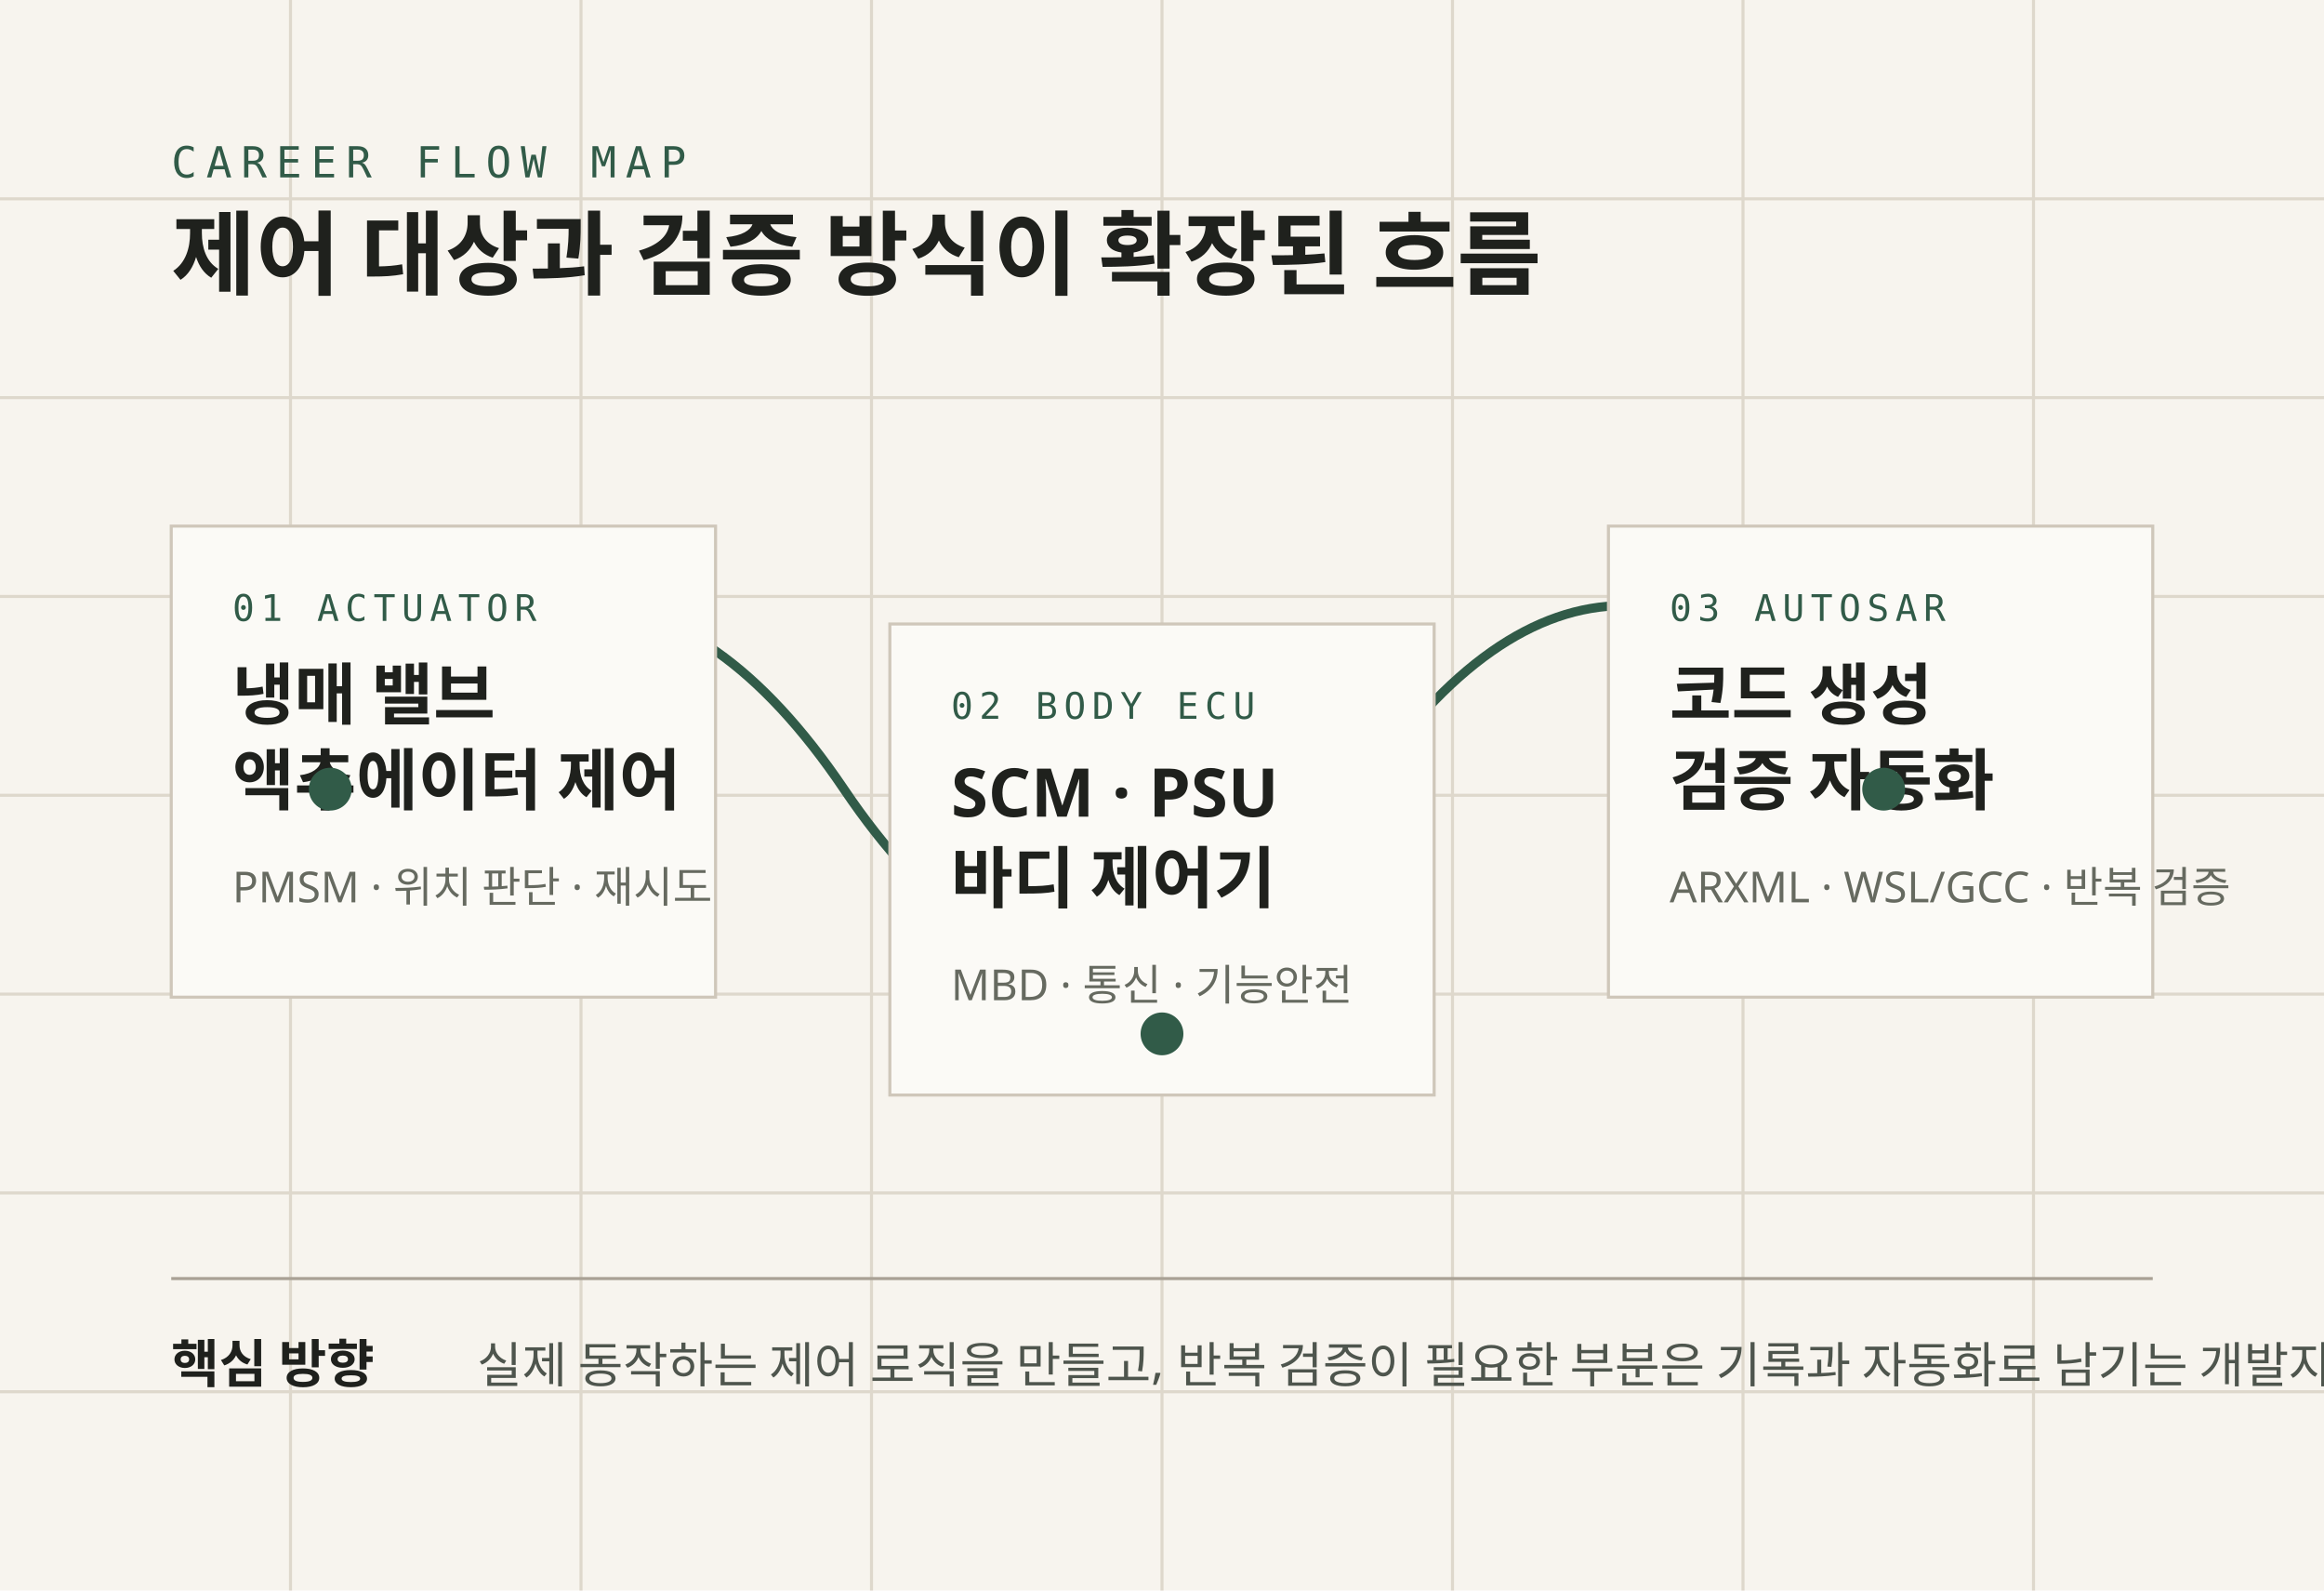
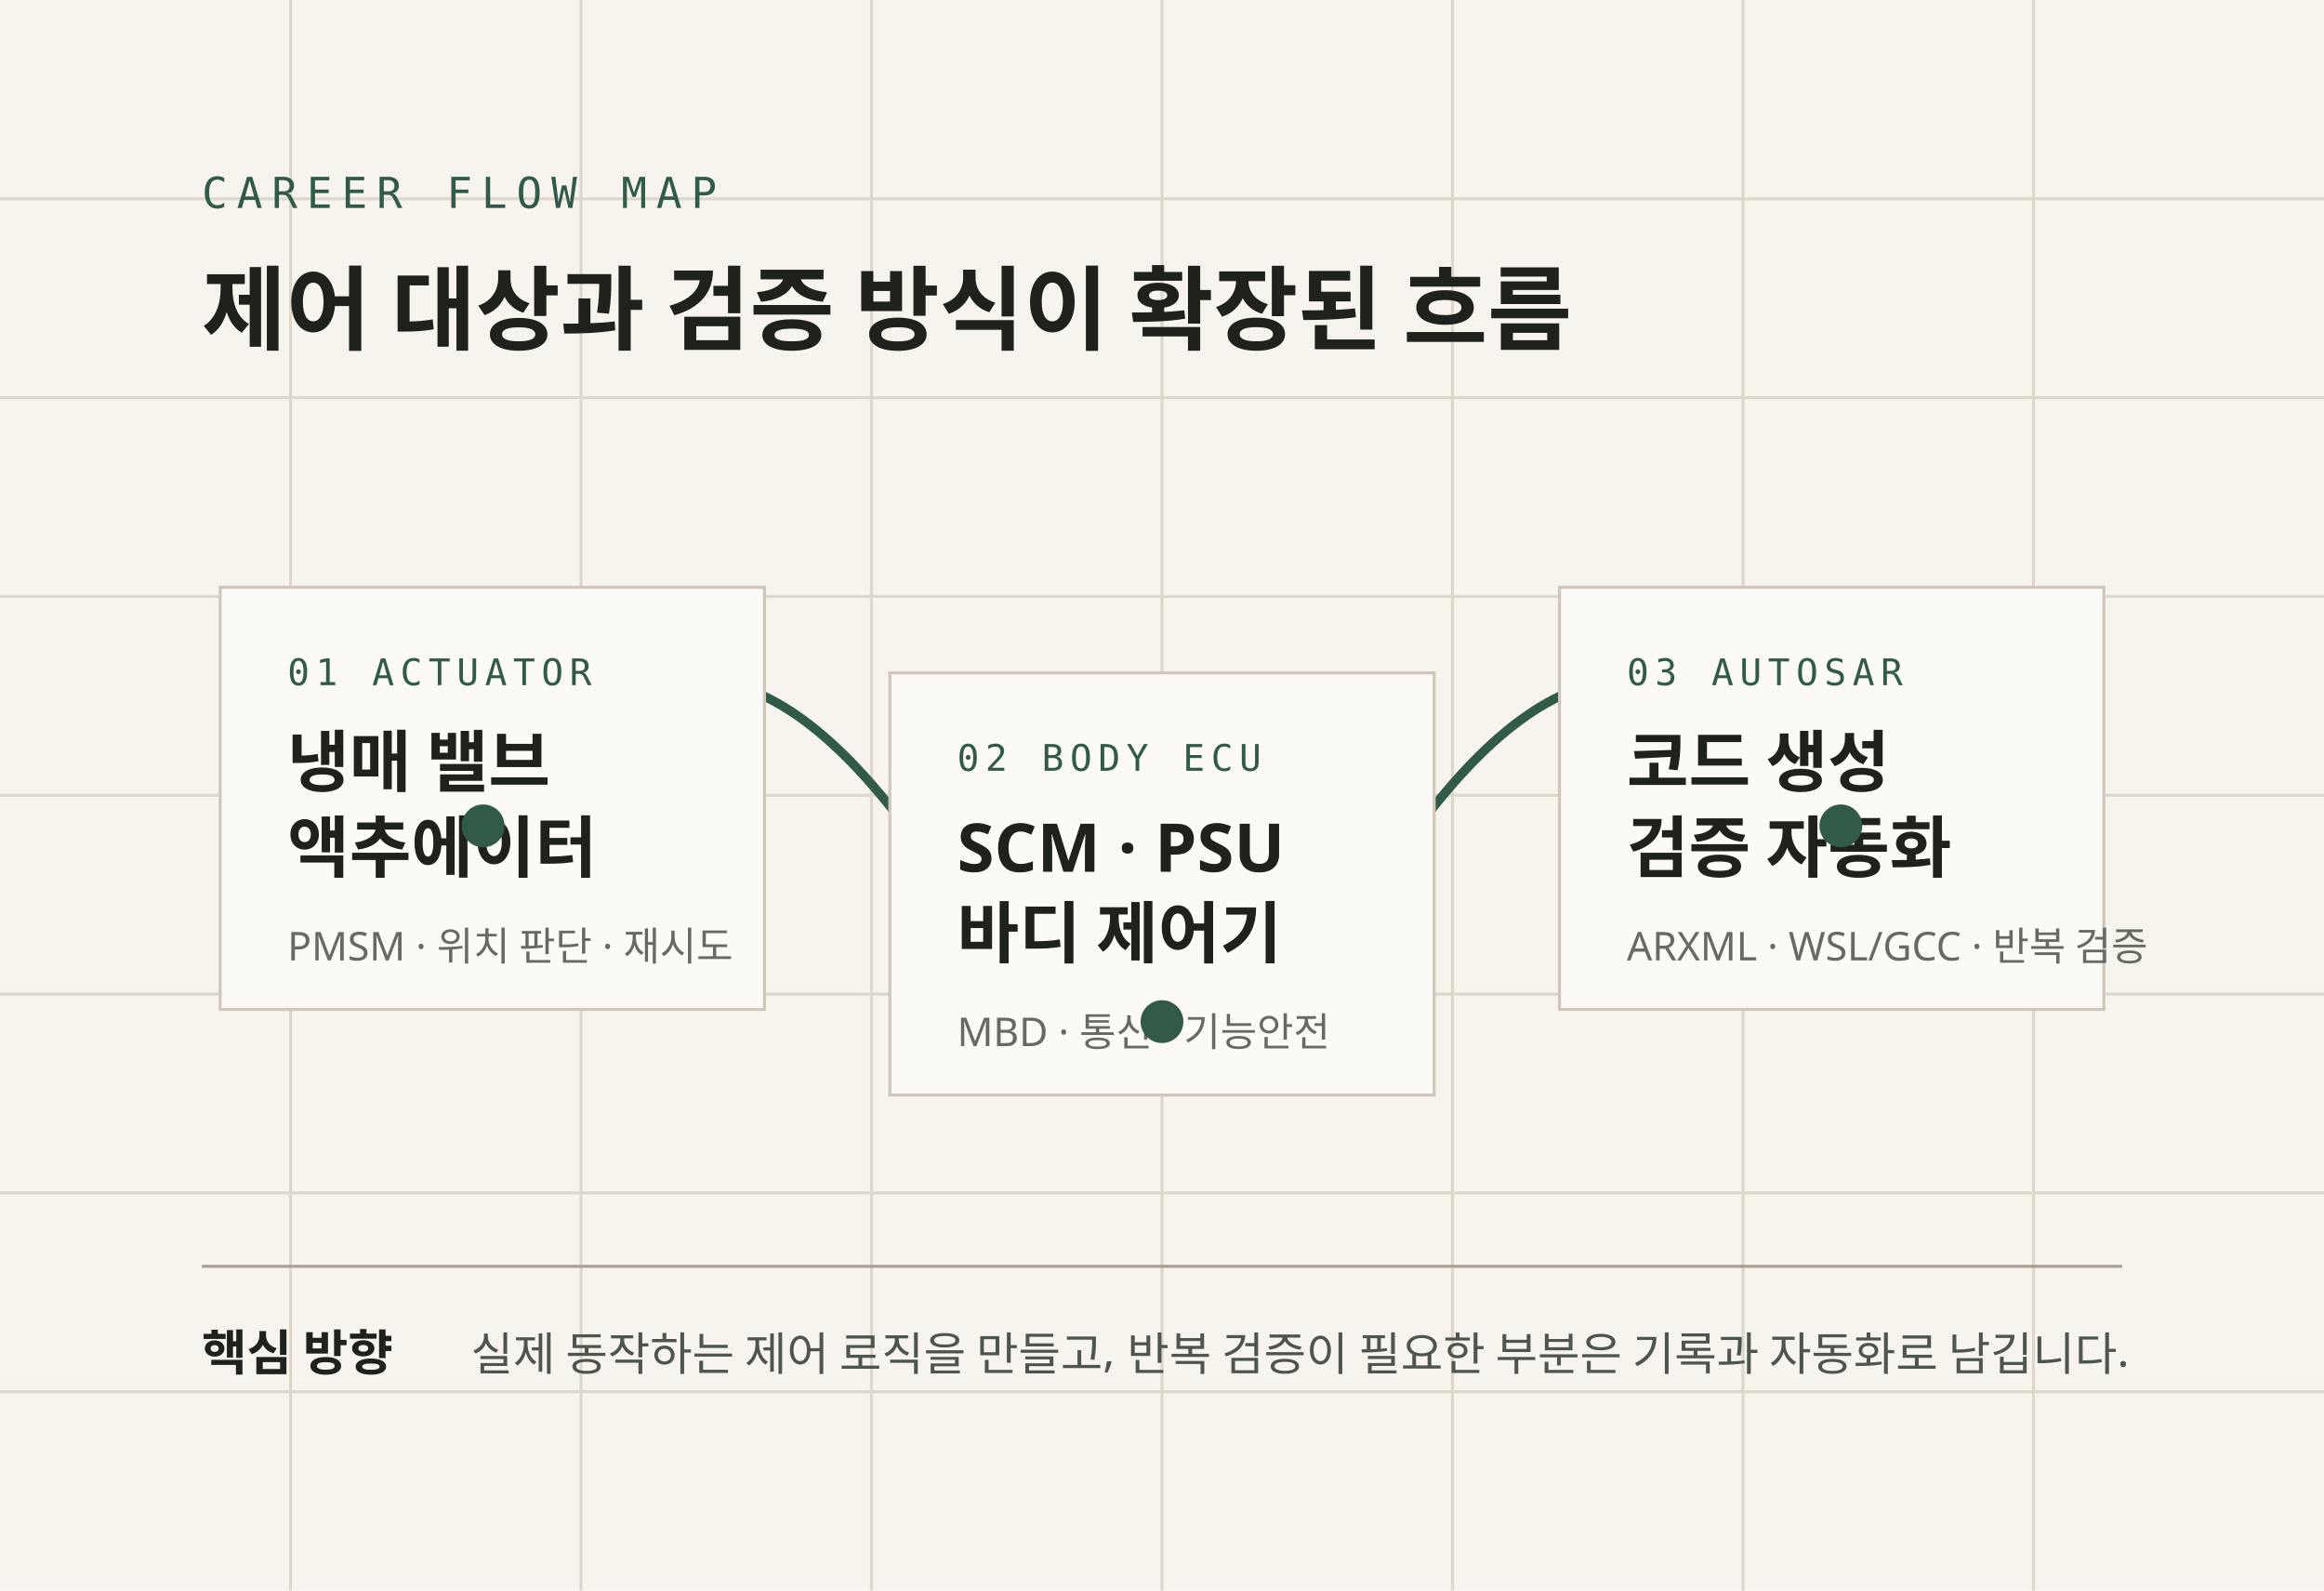
<svg xmlns="http://www.w3.org/2000/svg" width="760" height="520" viewBox="0 0 760 520" fill="none" role="img" aria-labelledby="title desc">
  <rect width="760" height="520" fill="#F7F4EE" />
  <path d="M0 65H760M0 130H760M0 195H760M0 260H760M0 325H760M0 390H760M0 455H760M95 0V520M190 0V520M285 0V520M380 0V520M475 0V520M570 0V520M665 0V520" stroke="#DED8CC" stroke-width="1" />
-   <text x="56" y="58" fill="#315B48" font-family="IBM Plex Mono, monospace" font-size="14" letter-spacing="3">CAREER FLOW MAP</text>
-   <text x="56" y="94" fill="#1F211D" font-family="Noto Sans KR, sans-serif" font-size="30" font-weight="700">제어 대상과 검증 방식이 확장된 흐름</text>
-   <path d="M108 258C160 178 222 178 276 258C330 338 392 338 446 258C500 178 562 178 616 258" stroke="#315B48" stroke-width="3" stroke-linecap="round" />
+   <text x="66" y="68" fill="#315B48" font-family="IBM Plex Mono, monospace" font-size="14" letter-spacing="3">CAREER FLOW MAP</text>
+   <text x="66" y="112" fill="#1F211D" font-family="Noto Sans KR, sans-serif" font-size="30" font-weight="700">제어 대상과 검증 방식이 확장된 흐름</text>
+   <path d="M158 270C205 206 248 206 296 270C344 334 416 334 464 270C512 206 555 206 602 270" stroke="#315B48" stroke-width="3" stroke-linecap="round" />
  <g>
-     <rect x="56" y="172" width="178" height="154" rx="0" fill="#FBFAF6" stroke="#CFC7BA" />
-     <text x="76" y="203" fill="#315B48" font-family="IBM Plex Mono, monospace" font-size="12" letter-spacing="2">01 ACTUATOR</text>
-     <text x="76" y="235" fill="#1F211D" font-family="Noto Sans KR, sans-serif" font-size="22" font-weight="700">냉매 밸브</text>
-     <text x="76" y="263" fill="#1F211D" font-family="Noto Sans KR, sans-serif" font-size="22" font-weight="700">액추에이터 제어</text>
-     <text x="76" y="295" fill="#666A60" font-family="Noto Sans KR, sans-serif" font-size="14">PMSM · 위치 판단 · 재시도</text>
+     <rect x="72" y="192" width="178" height="138" fill="#FBFAF6" stroke="#CFC7BA" />
+     <text x="94" y="224" fill="#315B48" font-family="IBM Plex Mono, monospace" font-size="12" letter-spacing="2">01 ACTUATOR</text>
+     <text x="94" y="257" fill="#1F211D" font-family="Noto Sans KR, sans-serif" font-size="22" font-weight="700">냉매 밸브</text>
+     <text x="94" y="285" fill="#1F211D" font-family="Noto Sans KR, sans-serif" font-size="22" font-weight="700">액추에이터</text>
+     <text x="94" y="314" fill="#666A60" font-family="Noto Sans KR, sans-serif" font-size="13">PMSM · 위치 판단 · 재시도</text>
  </g>
  <g>
-     <rect x="291" y="204" width="178" height="154" rx="0" fill="#FBFAF6" stroke="#CFC7BA" />
-     <text x="311" y="235" fill="#315B48" font-family="IBM Plex Mono, monospace" font-size="12" letter-spacing="2">02 BODY ECU</text>
-     <text x="311" y="267" fill="#1F211D" font-family="Noto Sans KR, sans-serif" font-size="22" font-weight="700">SCM · PSU</text>
-     <text x="311" y="295" fill="#1F211D" font-family="Noto Sans KR, sans-serif" font-size="22" font-weight="700">바디 제어기</text>
-     <text x="311" y="327" fill="#666A60" font-family="Noto Sans KR, sans-serif" font-size="14">MBD · 통신 · 기능안전</text>
+     <rect x="291" y="220" width="178" height="138" fill="#FBFAF6" stroke="#CFC7BA" />
+     <text x="313" y="252" fill="#315B48" font-family="IBM Plex Mono, monospace" font-size="12" letter-spacing="2">02 BODY ECU</text>
+     <text x="313" y="285" fill="#1F211D" font-family="Noto Sans KR, sans-serif" font-size="22" font-weight="700">SCM · PSU</text>
+     <text x="313" y="313" fill="#1F211D" font-family="Noto Sans KR, sans-serif" font-size="22" font-weight="700">바디 제어기</text>
+     <text x="313" y="342" fill="#666A60" font-family="Noto Sans KR, sans-serif" font-size="13">MBD · 통신 · 기능안전</text>
  </g>
  <g>
-     <rect x="526" y="172" width="178" height="154" rx="0" fill="#FBFAF6" stroke="#CFC7BA" />
-     <text x="546" y="203" fill="#315B48" font-family="IBM Plex Mono, monospace" font-size="12" letter-spacing="2">03 AUTOSAR</text>
-     <text x="546" y="235" fill="#1F211D" font-family="Noto Sans KR, sans-serif" font-size="22" font-weight="700">코드 생성</text>
-     <text x="546" y="263" fill="#1F211D" font-family="Noto Sans KR, sans-serif" font-size="22" font-weight="700">검증 자동화</text>
-     <text x="546" y="295" fill="#666A60" font-family="Noto Sans KR, sans-serif" font-size="14">ARXML · WSL/GCC · 반복 검증</text>
+     <rect x="510" y="192" width="178" height="138" fill="#FBFAF6" stroke="#CFC7BA" />
+     <text x="532" y="224" fill="#315B48" font-family="IBM Plex Mono, monospace" font-size="12" letter-spacing="2">03 AUTOSAR</text>
+     <text x="532" y="257" fill="#1F211D" font-family="Noto Sans KR, sans-serif" font-size="22" font-weight="700">코드 생성</text>
+     <text x="532" y="285" fill="#1F211D" font-family="Noto Sans KR, sans-serif" font-size="22" font-weight="700">검증 자동화</text>
+     <text x="532" y="314" fill="#666A60" font-family="Noto Sans KR, sans-serif" font-size="13">ARXML · WSL/GCC · 반복 검증</text>
  </g>
-   <g fill="#315B48">
-     <circle cx="108" cy="258" r="7" />
-     <circle cx="380" cy="338" r="7" />
-     <circle cx="616" cy="258" r="7" />
-   </g>
-   <path d="M56 418H704" stroke="#A9A195" />
-   <text x="56" y="452" fill="#1F211D" font-family="Noto Sans KR, sans-serif" font-size="17" font-weight="600">핵심 방향</text>
-   <text x="156" y="452" fill="#4E554D" font-family="Noto Sans KR, sans-serif" font-size="16">실제 동작하는 제어 로직을 만들고, 반복 검증이 필요한 부분은 기록과 자동화로 남기는 개발자</text>
+   <circle cx="158" cy="270" r="7" fill="#315B48" />
+   <circle cx="380" cy="334" r="7" fill="#315B48" />
+   <circle cx="602" cy="270" r="7" fill="#315B48" />
+   <path d="M66 414H694" stroke="#A9A195" />
+   <text x="66" y="448" fill="#1F211D" font-family="Noto Sans KR, sans-serif" font-size="16" font-weight="700">핵심 방향</text>
+   <text x="154" y="448" fill="#4E554D" font-family="Noto Sans KR, sans-serif" font-size="15">실제 동작하는 제어 로직을 만들고, 반복 검증이 필요한 부분은 기록과 자동화로 남깁니다.</text>
</svg>
